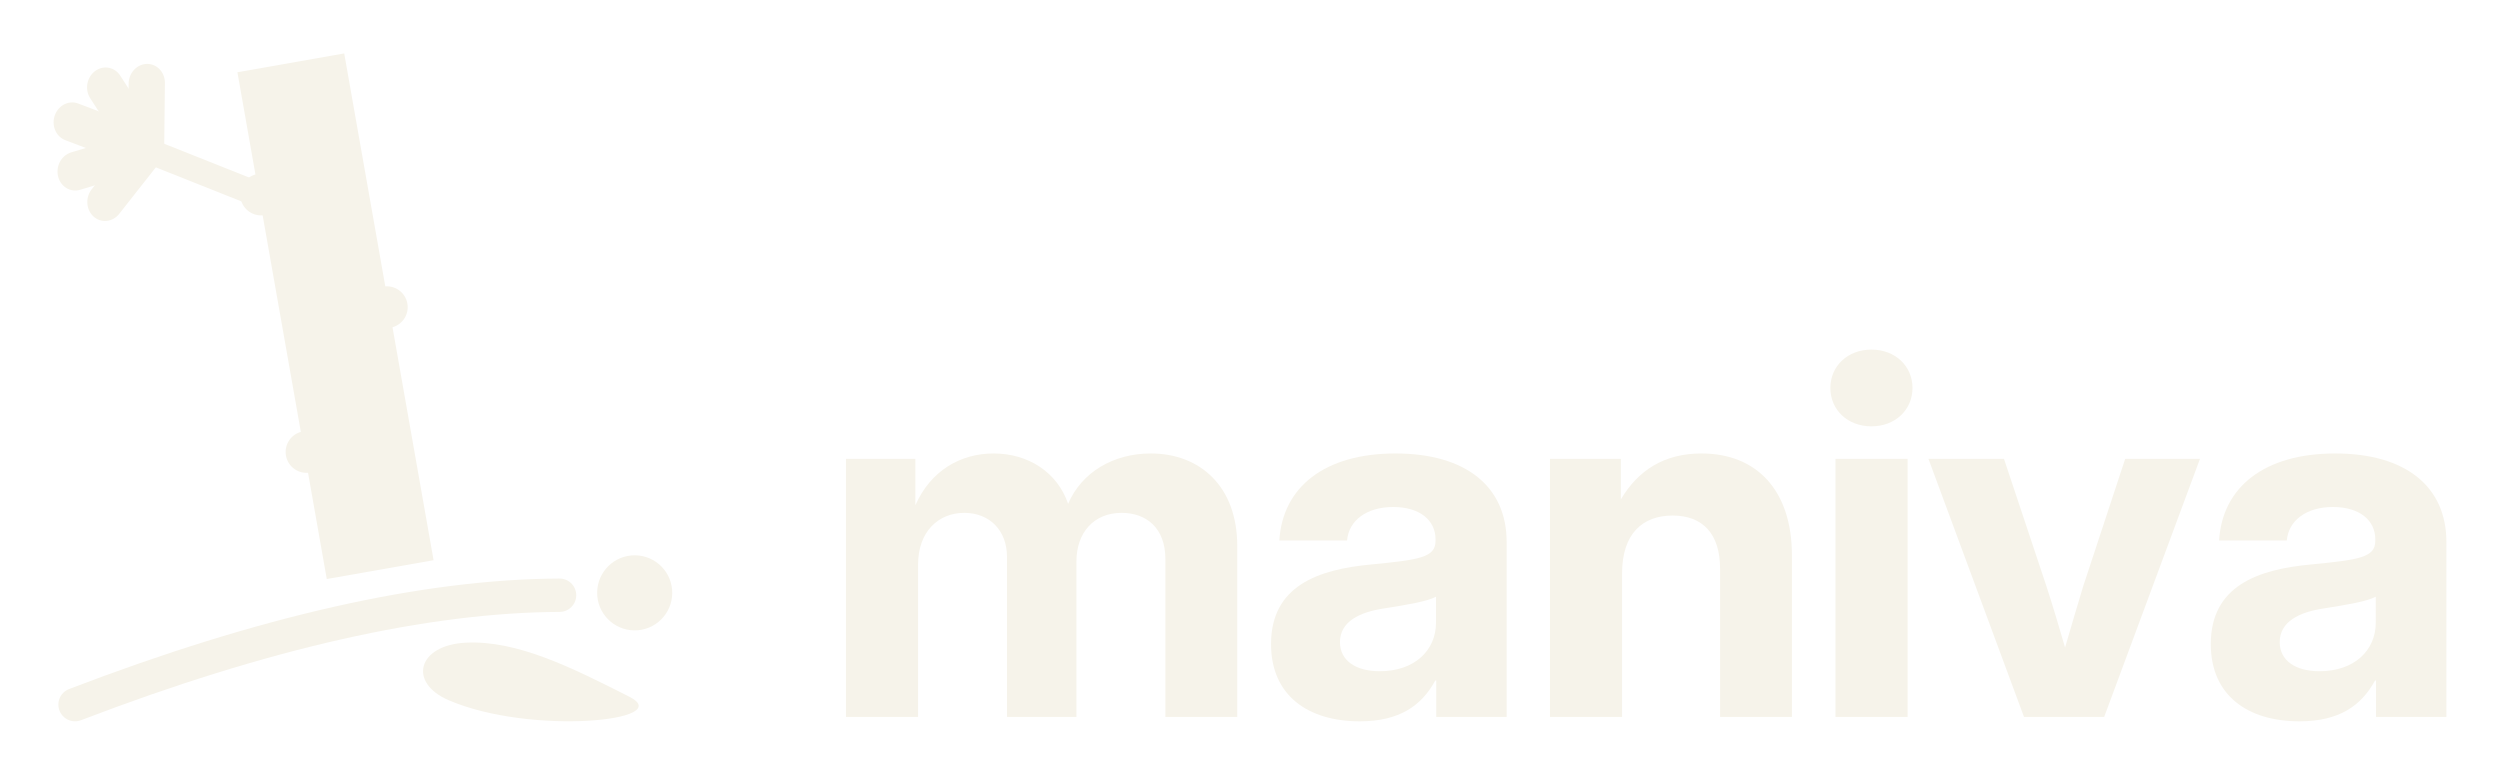
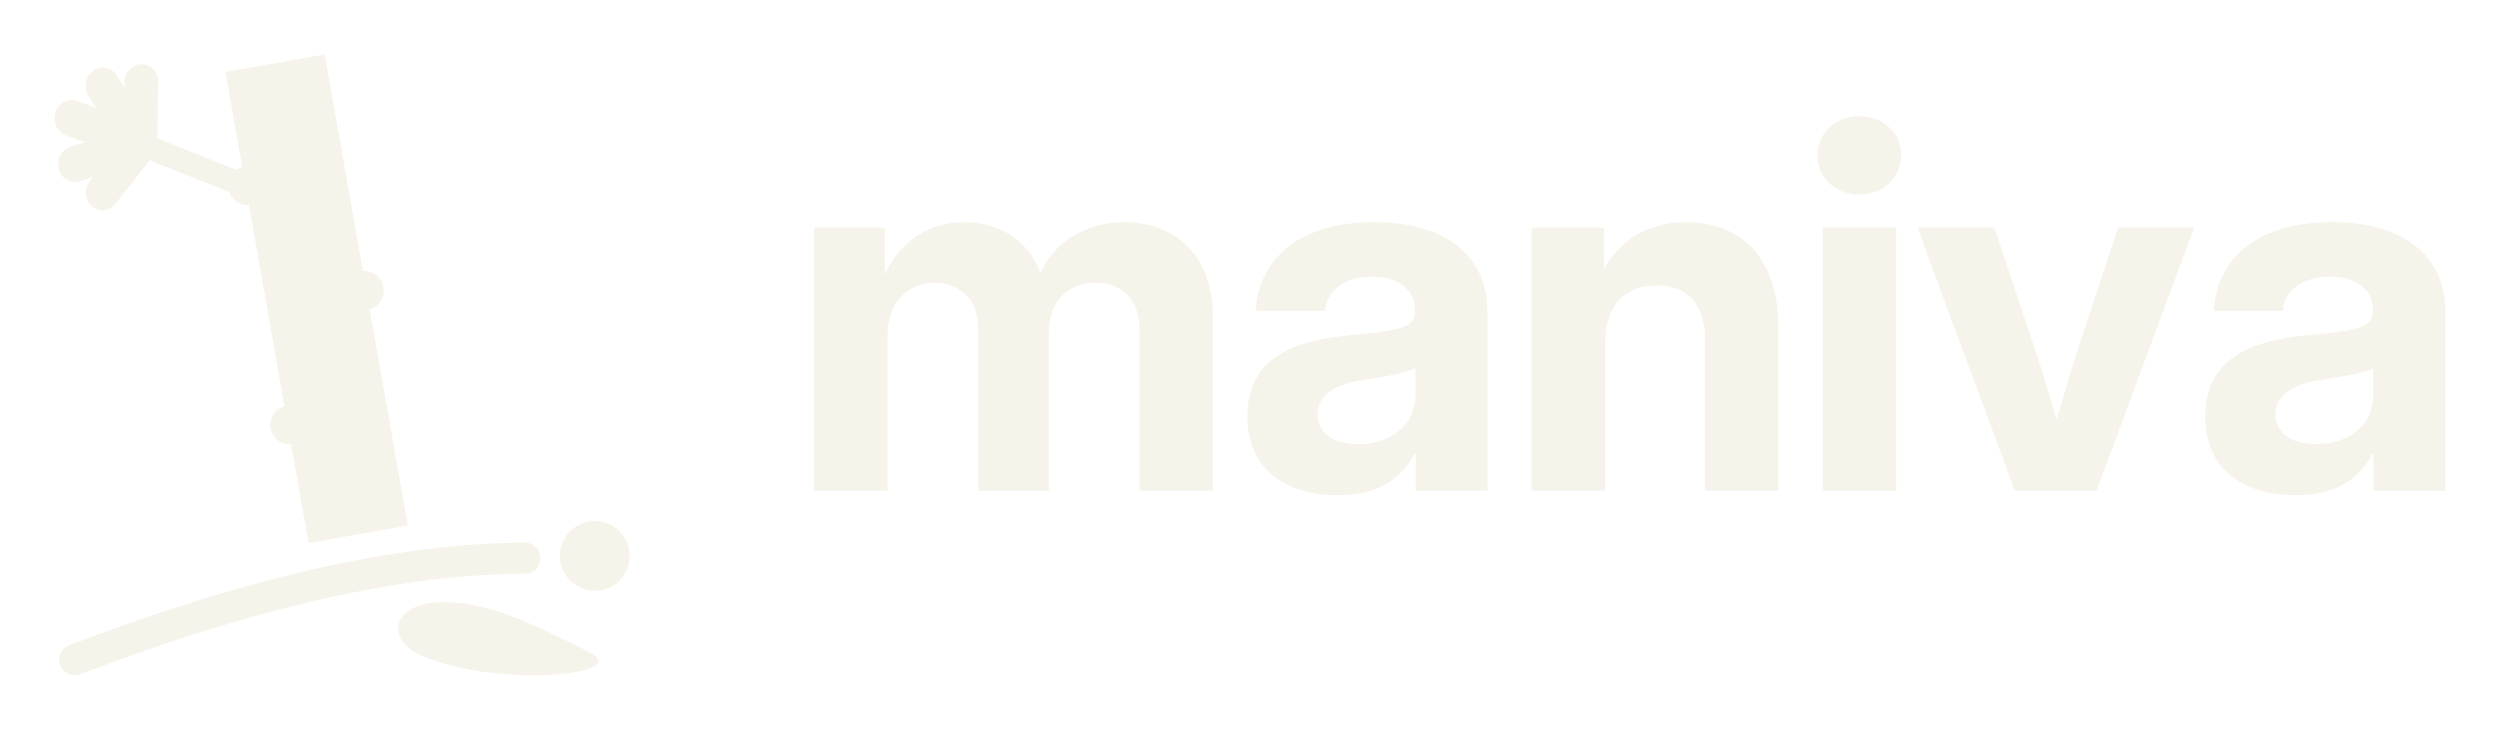
- <svg xmlns="http://www.w3.org/2000/svg" viewBox="-16 -15.35 749.2 232.25" width="2996.8" height="929.0" role="img" aria-label="maniva logo">
-   <g transform="translate(-31.750,-18.850) scale(1.25)">
+ <svg xmlns="http://www.w3.org/2000/svg" viewBox="-16 55.23 735.01 214.63" width="2940.04" height="858.52" role="img" aria-label="maniva logo">
+   <g transform="translate(-28.956,53.450) scale(1.14)">
    <g fill="none" stroke="#f6f3ea">
      <g transform="matrix(-.98481 -.17365 -.17365 .98481 193.2 -16.341)">
        <g transform="translate(1.8079 -.45198)">
          <path d="m103 86 29-6" stroke-width="6" />
          <g transform="matrix(.41314 0 0 .44434 77.466 44.452)" stroke-linecap="round" stroke-width="21.006">
            <path d="m132 80 6.3-35.5" />
            <path d="m132 80 29.7-29.7" />
            <path d="m132 80 45.3-8" />
            <path d="m132 80 38.1 17.8" />
            <path d="m132 80 18 31.2" />
          </g>
        </g>
        <g transform="rotate(20 -38.373 243.61)">
          <path transform="translate(-55.78 -32.801)" d="m85.28 172.17v-123.37" stroke-width="26" />
          <circle cx="42" cy="45.858" r="5" fill="#f6f3ea" stroke="none" />
          <circle cx="17" cy="77.685" r="5" fill="#f6f3ea" stroke="none" />
          <circle cx="42" cy="108.53" r="5" fill="#f6f3ea" stroke="none" />
        </g>
      </g>
      <path d="m120.18 170.68c19.774 8.491 54.642 4.902 43.332-0.829-13.953-7.071-26.925-13.561-39.183-12.976-11.598 0.553-14.004 9.573-4.149 13.805z" fill="#f6f3ea" stroke="none" />
      <g transform="rotate(-5 99.953 155.62)">
        <path d="m29.453 165.62q70-20 118-16" stroke-width="8" stroke-linecap="round" />
        <circle cx="165.45" cy="150.62" r="9" fill="#f6f3ea" stroke="none" />
      </g>
    </g>
  </g>
-   <g transform="translate(-60.100,0)">
+   <g transform="translate(-74.288,0)">
    <path d="M297.617 199.5H319.224V153.87C319.224 143.909 325.376 138.343 333.066 138.343C340.61 138.343 345.884 143.543 345.884 151.6V199.5H366.685V152.918C366.685 144.275 371.885 138.343 380.234 138.343C387.632 138.343 393.345 142.884 393.345 152.186V199.5H414.878V148.23C414.878 130.506 403.818 120.545 388.95 120.545C377.744 120.545 368.223 126.185 364.194 135.633C360.972 126.185 352.256 120.545 341.855 120.545C332.041 120.545 323.032 125.599 318.418 136.072V122.156H297.617Z" fill="#f6f3ea" />
    <path d="M451.593 200.818C463.458 200.818 470.123 196.131 474.225 188.587H474.518V199.5H495.611V147.059C495.611 130.506 483.453 120.545 462.286 120.545C441.046 120.545 428.448 130.652 427.496 146.619H447.784C448.297 140.687 453.57 136.585 461.627 136.585C469.537 136.585 474.298 140.54 474.298 146.253V146.766C474.298 151.746 469.317 152.405 455.182 153.797C439.068 155.262 425.006 160.242 425.006 177.674C425.006 193.128 436.139 200.818 451.593 200.818ZM457.599 185.804C450.348 185.804 445.66 182.581 445.66 177.088C445.66 170.936 451.52 168.079 458.917 166.98C465.875 165.882 471.954 164.856 474.444 163.465V171.229C474.444 179.578 467.999 185.804 457.599 185.804Z" fill="#f6f3ea" />
    <path d="M530.202 156.507C530.202 144.495 536.428 139.148 545.363 139.148C554.372 139.148 559.572 144.642 559.572 155.042V199.5H581.105V151.087C581.105 131.531 570.485 120.545 554.006 120.545C542.873 120.545 535.036 125.525 529.836 134.314V122.156H508.596V199.5H530.202Z" fill="#f6f3ea" />
    <path d="M594.163 199.5H615.77V122.156H594.163ZM604.93 112.415C612.034 112.415 617.234 107.508 617.234 100.916C617.234 94.324 612.034 89.417 604.93 89.417C597.825 89.417 592.625 94.324 592.625 100.916C592.625 107.508 597.825 112.415 604.93 112.415Z" fill="#f6f3ea" />
    <path d="M650.653 199.5H674.677L703.388 122.156H680.976L668.378 160.389C666.547 166.468 664.716 172.62 662.958 178.699C661.2 172.62 659.369 166.468 657.392 160.389L644.647 122.156H622.016Z" fill="#f6f3ea" />
    <path d="M733.218 200.818C745.083 200.818 751.748 196.131 755.85 188.587H756.143V199.5H777.236V147.059C777.236 130.506 765.078 120.545 743.911 120.545C722.671 120.545 710.073 130.652 709.121 146.619H729.409C729.922 140.687 735.195 136.585 743.252 136.585C751.162 136.585 755.923 140.54 755.923 146.253V146.766C755.923 151.746 750.942 152.405 736.807 153.797C720.693 155.262 706.631 160.242 706.631 177.674C706.631 193.128 717.764 200.818 733.218 200.818ZM739.224 185.804C731.973 185.804 727.285 182.581 727.285 177.088C727.285 170.936 733.145 168.079 740.542 166.98C747.5 165.882 753.579 164.856 756.069 163.465V171.229C756.069 179.578 749.624 185.804 739.224 185.804Z" fill="#f6f3ea" />
  </g>
</svg>
